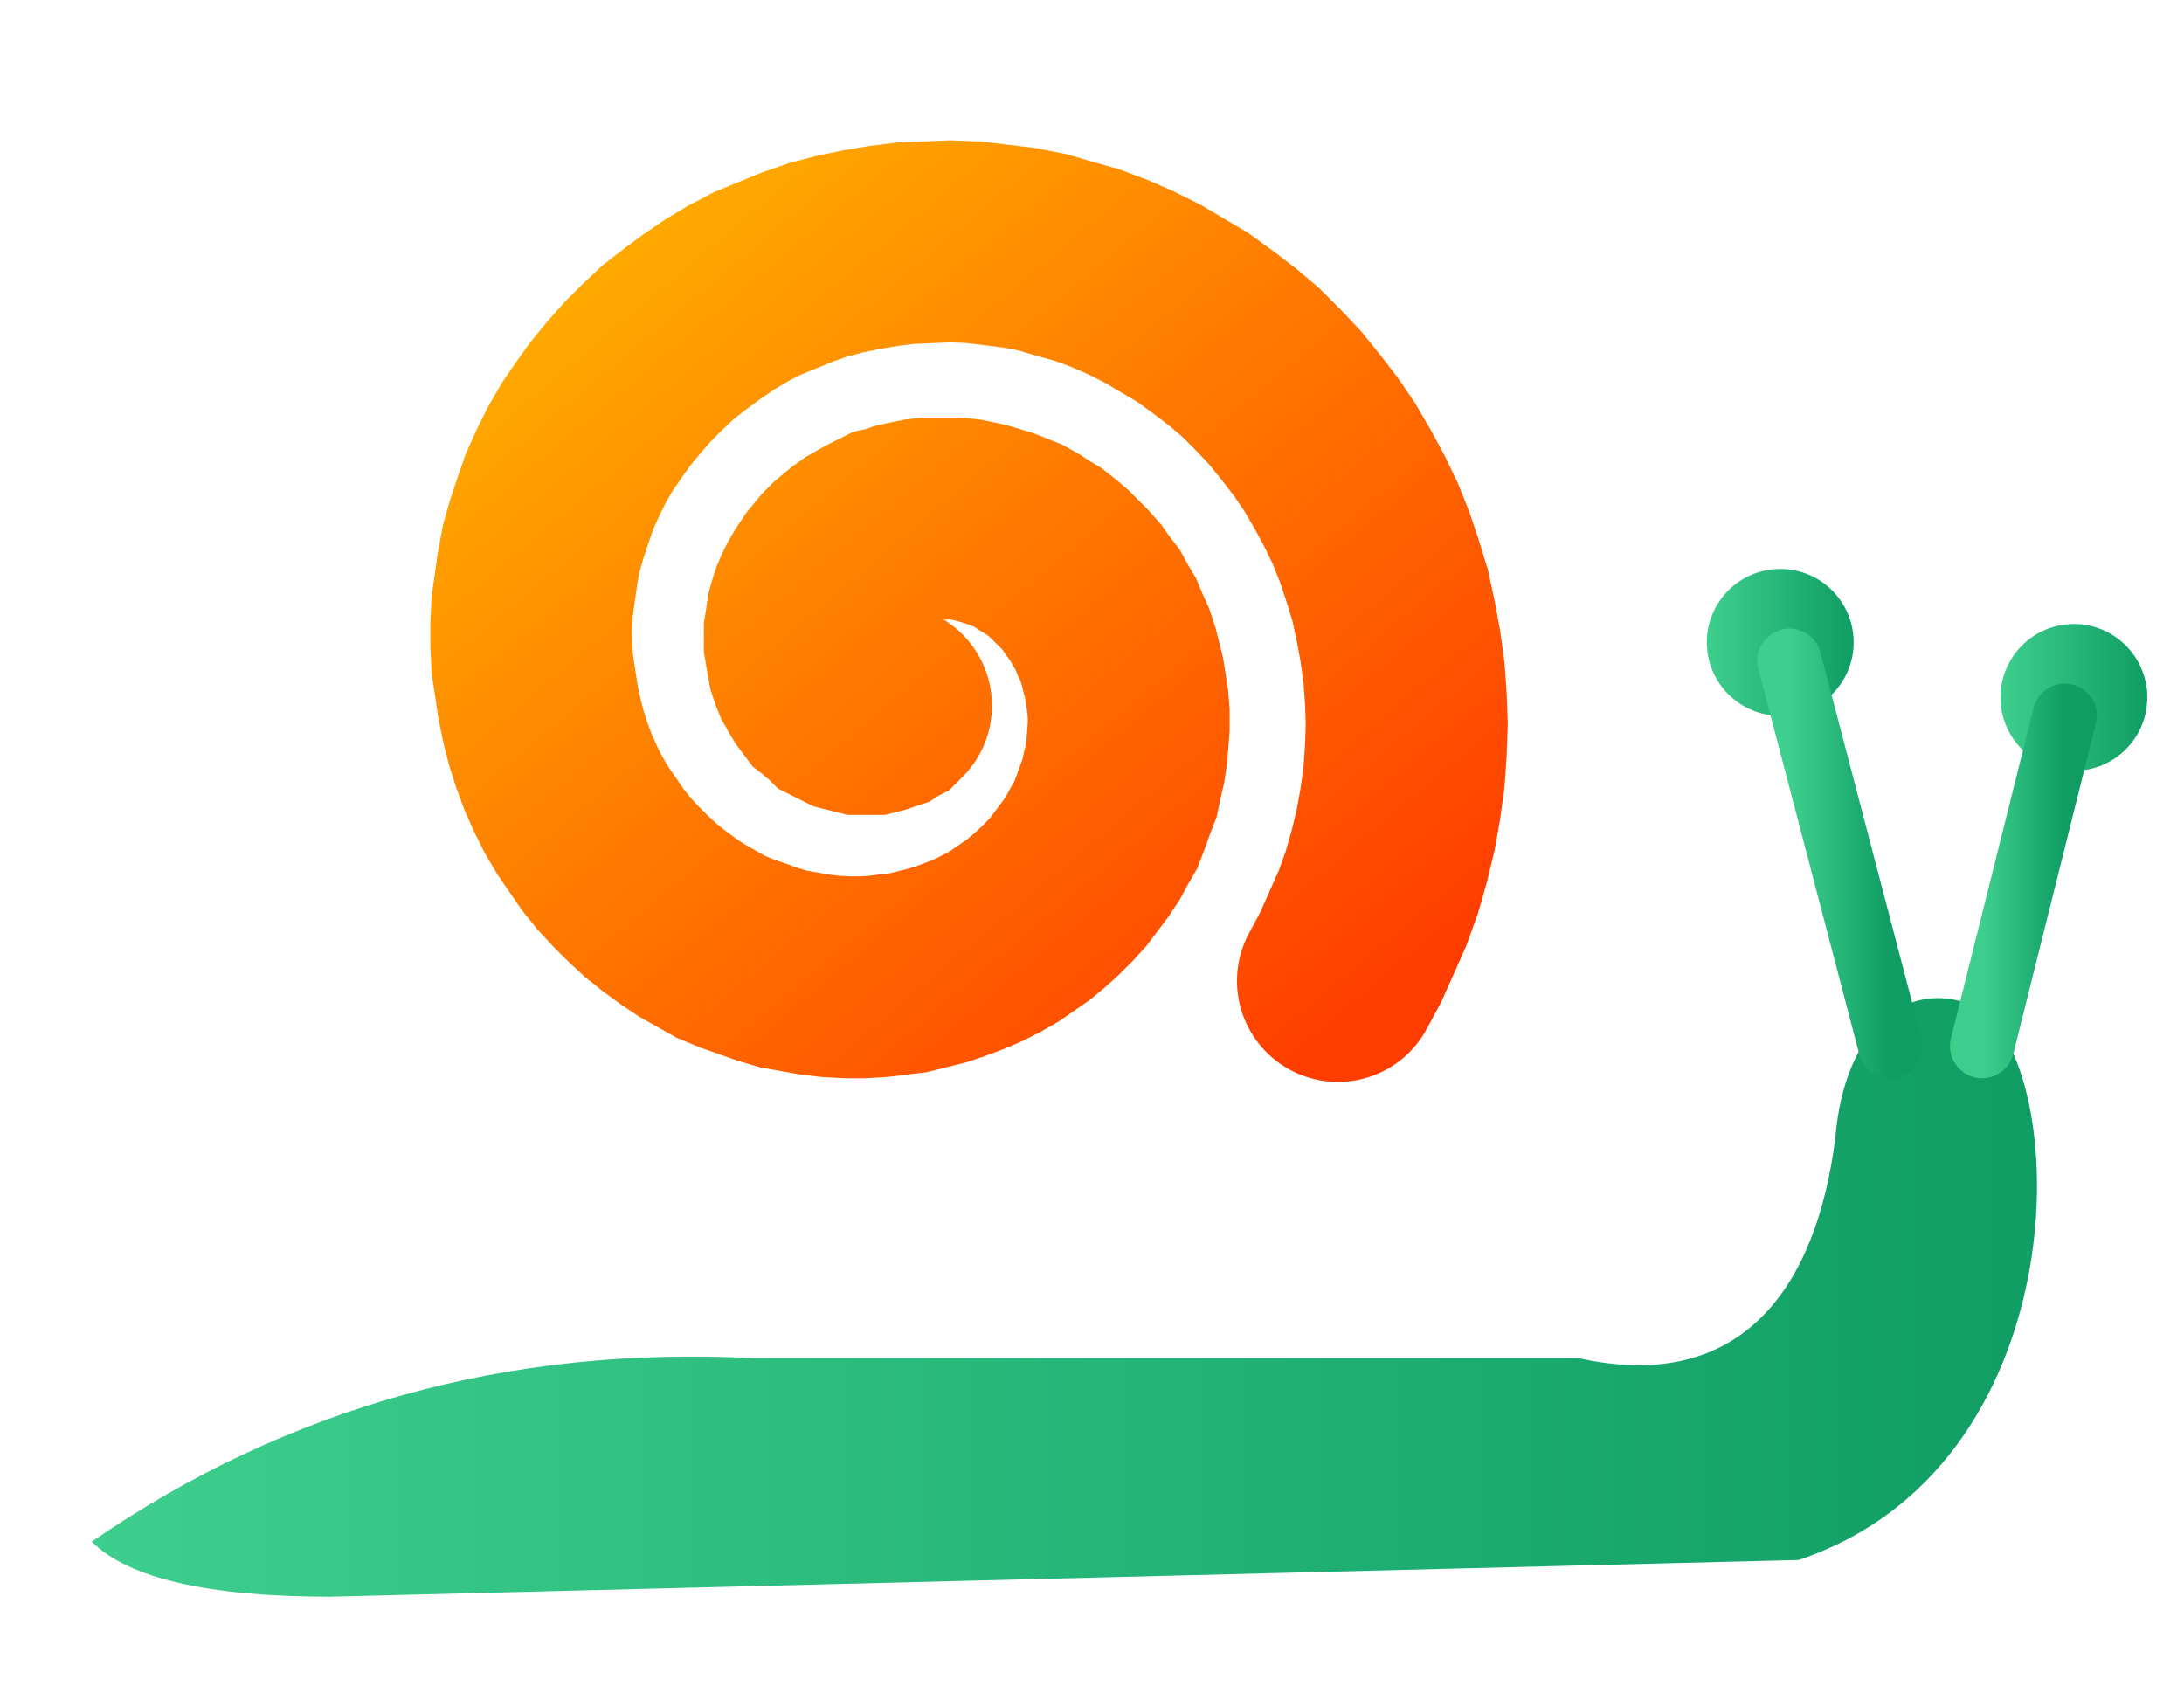
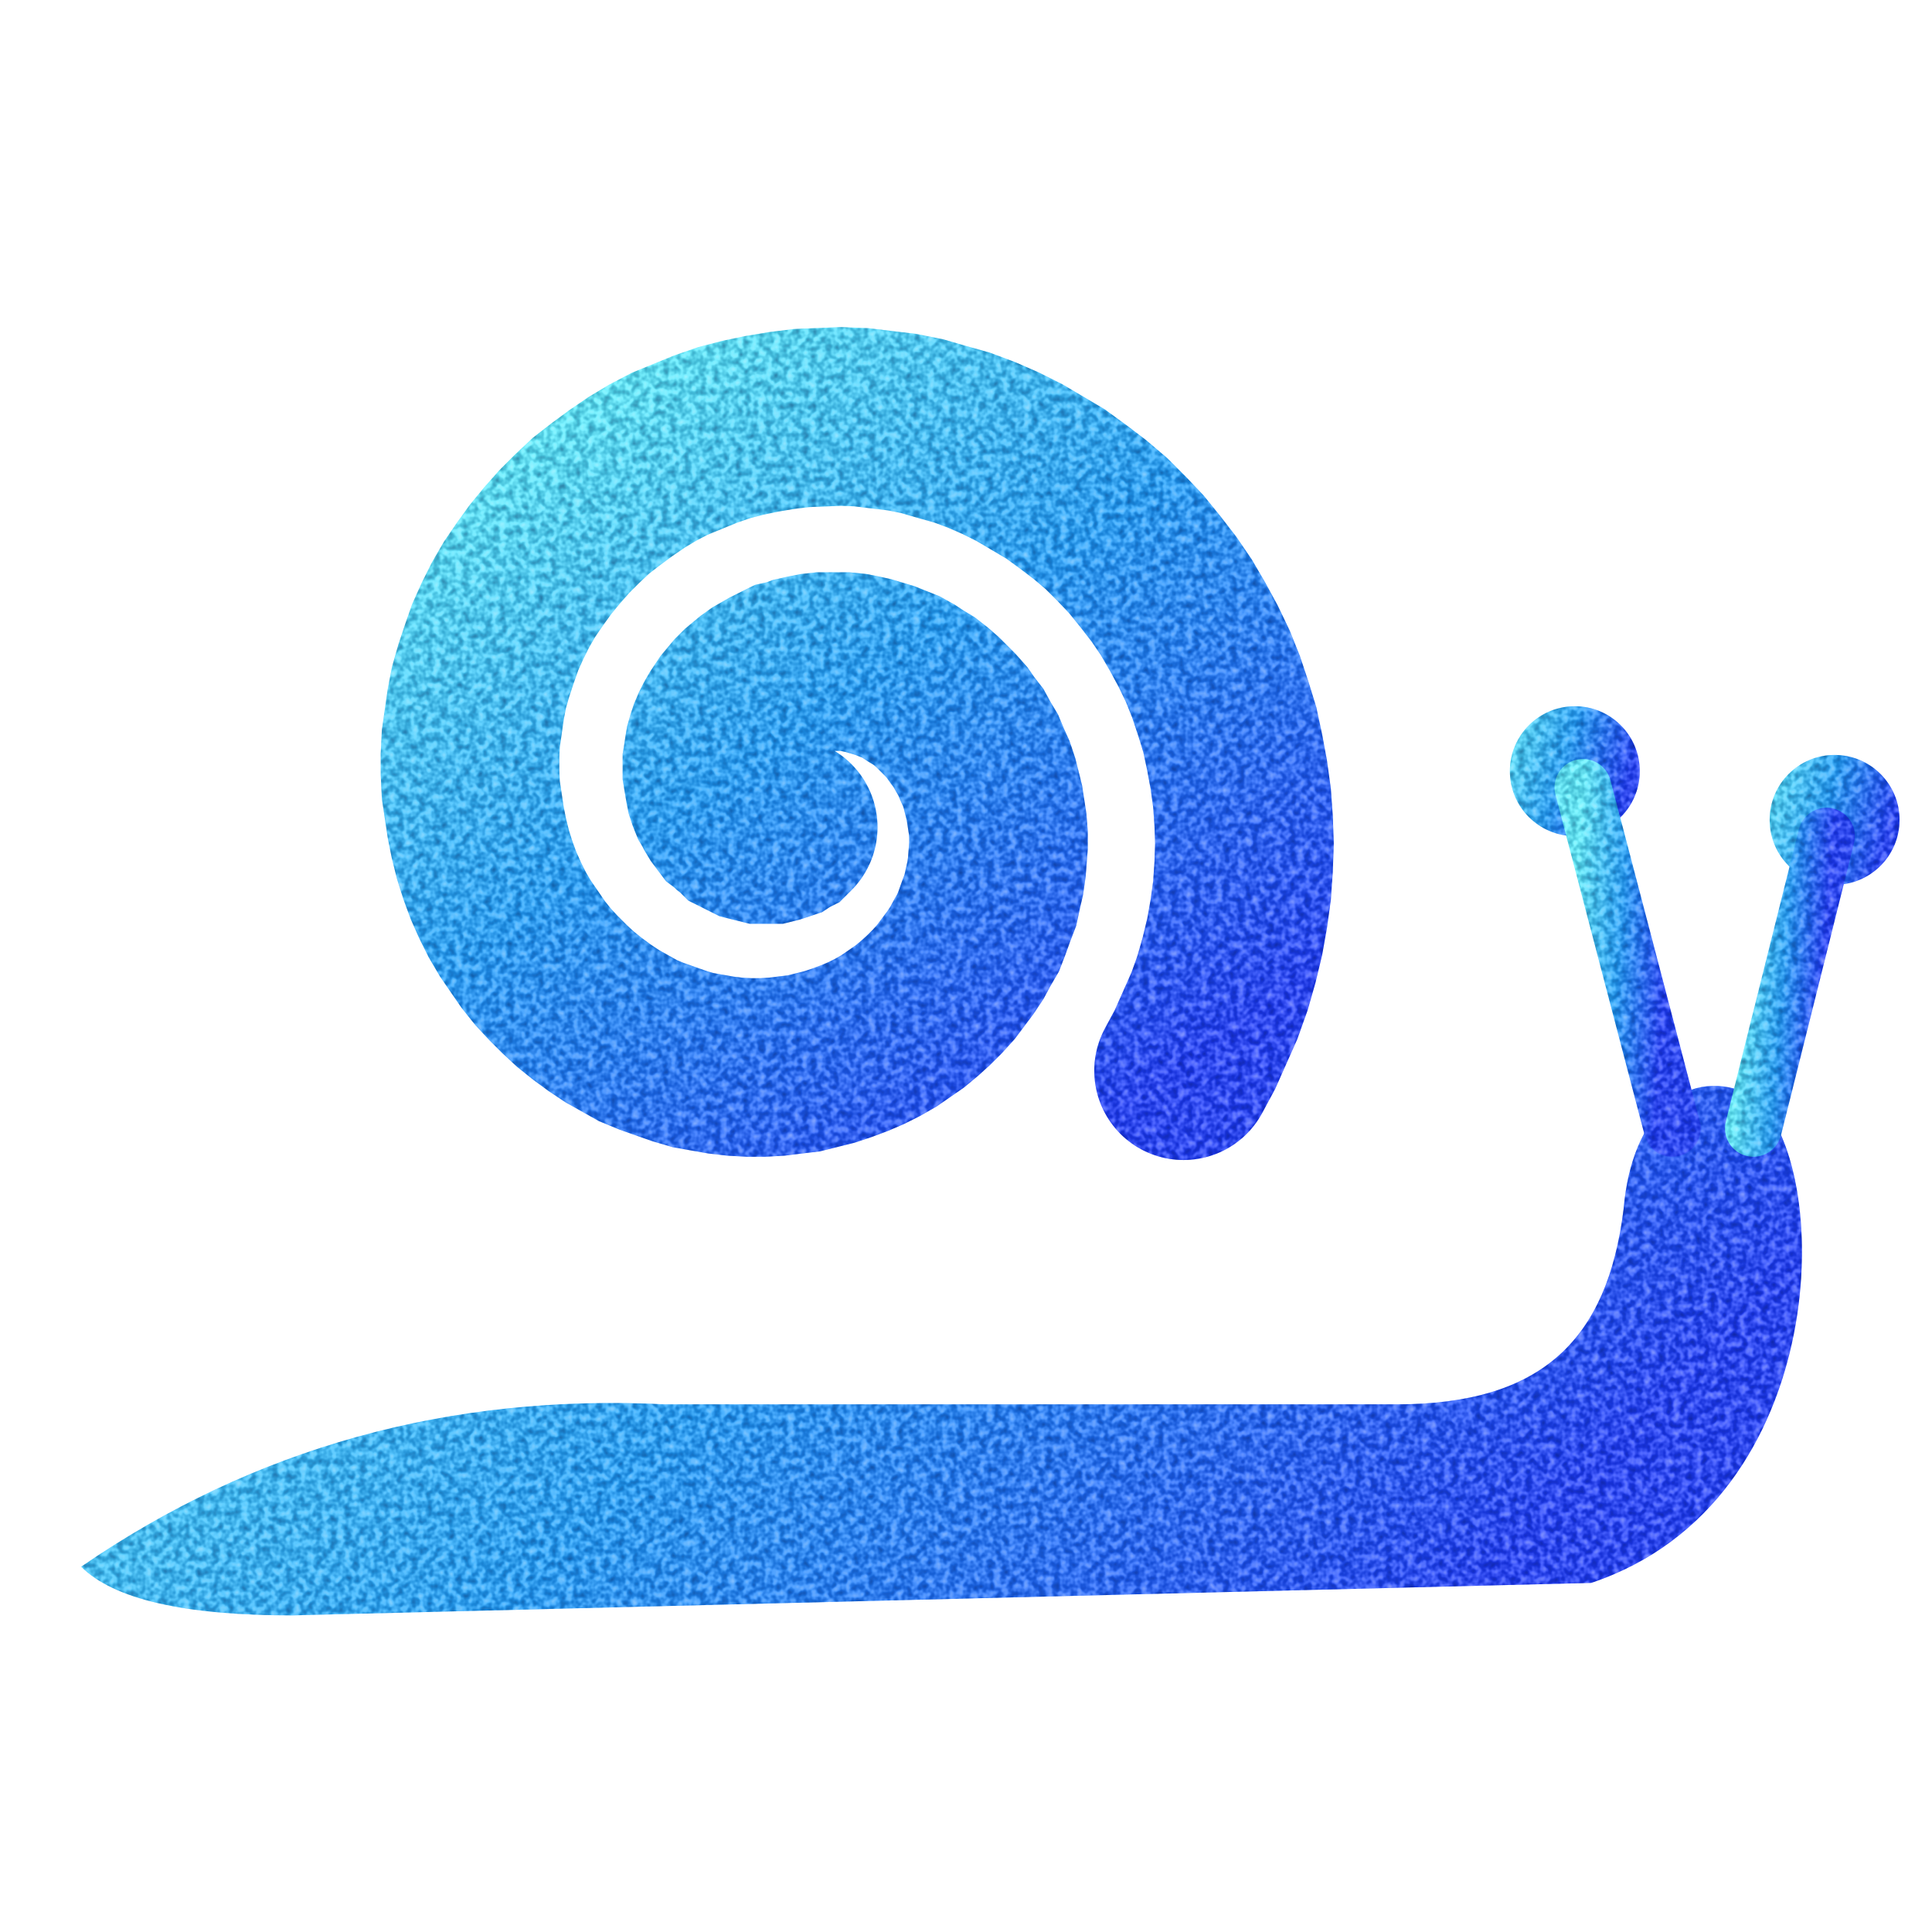
- <svg xmlns="http://www.w3.org/2000/svg" viewBox="14 40 238 186">
+ <svg xmlns="http://www.w3.org/2000/svg" viewBox="14 15 238 238">
  <defs>
-     <linearGradient id="s" x1="0" y1="0" x2="1" y2="1">
-       <stop offset="0" stop-color="#FFB000" />
-       <stop offset="1" stop-color="#FF3D00" />
+     <linearGradient id="s" x1="0.1" y1="0" x2="0.9" y2="1">
+       <stop offset="0" stop-color="#5CF2FF" />
+       <stop offset="0.45" stop-color="#1FA2FF" />
+       <stop offset="1" stop-color="#1D3BFF" />
    </linearGradient>
-     <linearGradient id="b" x1="0" y1="0" x2="1" y2="0">
-       <stop offset="0" stop-color="#3ECF8E" />
-       <stop offset="1" stop-color="#0F9D63" />
+     <linearGradient id="b" x1="0" y1="0" x2="1" y2="0.3">
+       <stop offset="0" stop-color="#5CF2FF" />
+       <stop offset="0.5" stop-color="#1FA2FF" />
+       <stop offset="1" stop-color="#1D3BFF" />
    </linearGradient>
+     <filter id="grain" filterUnits="userSpaceOnUse" x="0" y="0" width="266" height="266" color-interpolation-filters="sRGB">
+       <feTurbulence type="fractalNoise" baseFrequency="1.1" numOctaves="2" seed="7" result="t" />
+       <feColorMatrix in="t" type="matrix" values="0 0 0 0 1  0 0 0 0 1  0 0 0 0 1  0 0 0 -0.8 0.5" result="w" />
+       <feComposite in="w" in2="SourceAlpha" operator="in" result="wn" />
+       <feColorMatrix in="t" type="matrix" values="0 0 0 0 0  0 0 0 0 0.05  0 0 0 0 0.25  0 0 0 0.8 -0.3" result="d" />
+       <feComposite in="d" in2="SourceAlpha" operator="in" result="dn" />
+       <feMerge>
+         <feMergeNode in="SourceGraphic" />
+         <feMergeNode in="wn" />
+         <feMergeNode in="dn" />
+       </feMerge>
+     </filter>
  </defs>
-   <path d="M111.1 116.9 L110.9 117.1 L110.7 117.2 L110.4 117.4 L110.1 117.5 L109.8 117.6 L109.5 117.7 L109.1 117.8 L108.8 117.8 L108.4 117.8 L108.0 117.8 L107.7 117.8 L107.3 117.7 L106.9 117.6 L106.5 117.5 L106.1 117.3 L105.7 117.1 L105.3 116.9 L105.0 116.6 L104.6 116.3 L104.3 116.0 L103.9 115.7 L103.6 115.3 L103.3 114.9 L103.0 114.4 L102.8 114.0 L102.5 113.5 L102.3 113.0 L102.1 112.4 L102.0 111.9 L101.9 111.3 L101.8 110.7 L101.7 110.1 L101.7 109.5 L101.7 108.8 L101.8 108.2 L101.9 107.5 L102.0 106.9 L102.2 106.2 L102.4 105.6 L102.7 104.9 L103.0 104.3 L103.4 103.6 L103.8 103.0 L104.2 102.4 L104.7 101.8 L105.2 101.2 L105.8 100.6 L106.4 100.1 L107.0 99.6 L107.7 99.1 L108.4 98.7 L109.1 98.3 L109.9 97.9 L110.7 97.5 L111.6 97.3 L112.4 97.0 L113.3 96.8 L114.3 96.6 L115.2 96.5 L116.1 96.5 L117.1 96.5 L118.1 96.5 L119.1 96.6 L120.1 96.8 L121.0 97.0 L122.0 97.3 L123.0 97.6 L124.0 98.0 L125.0 98.4 L125.9 98.9 L126.8 99.5 L127.8 100.1 L128.7 100.8 L129.5 101.5 L130.3 102.3 L131.1 103.1 L131.9 104.0 L132.6 105.0 L133.3 105.9 L133.9 107.0 L134.5 108.0 L135.0 109.2 L135.5 110.3 L135.9 111.5 L136.2 112.7 L136.5 113.9 L136.7 115.2 L136.9 116.5 L137.0 117.8 L137.0 119.2 L136.9 120.5 L136.8 121.8 L136.6 123.2 L136.3 124.5 L136.0 125.9 L135.5 127.2 L135.0 128.6 L134.5 129.9 L133.8 131.1 L133.1 132.4 L132.3 133.6 L131.4 134.8 L130.5 136.0 L129.5 137.1 L128.4 138.2 L127.3 139.2 L126.1 140.2 L124.8 141.1 L123.5 142.0 L122.1 142.8 L120.7 143.5 L119.3 144.1 L117.7 144.7 L116.2 145.2 L114.6 145.6 L113.0 146.0 L111.3 146.2 L109.7 146.4 L108.0 146.5 L106.3 146.5 L104.5 146.4 L102.8 146.2 L101.1 145.9 L99.4 145.6 L97.7 145.1 L96.0 144.5 L94.3 143.9 L92.6 143.2 L91.0 142.3 L89.4 141.4 L87.9 140.4 L86.4 139.3 L84.9 138.1 L83.5 136.8 L82.2 135.5 L80.9 134.1 L79.7 132.6 L78.6 131.0 L77.5 129.4 L76.5 127.7 L75.6 125.9 L74.8 124.1 L74.1 122.2 L73.5 120.3 L73.0 118.3 L72.6 116.3 L72.3 114.3 L72.0 112.3 L71.9 110.2 L71.9 108.1 L72.0 106.0 L72.3 103.9 L72.6 101.8 L73.0 99.7 L73.6 97.6 L74.3 95.5 L75.0 93.5 L75.9 91.5 L76.9 89.5 L78.0 87.6 L79.3 85.7 L80.6 83.9 L82.0 82.2 L83.5 80.5 L85.1 78.9 L86.8 77.3 L88.6 75.9 L90.5 74.5 L92.4 73.2 L94.4 72.0 L96.5 70.9 L98.7 70.0 L100.9 69.1 L103.2 68.3 L105.5 67.7 L107.9 67.2 L110.3 66.8 L112.7 66.5 L115.2 66.4 L117.6 66.3 L120.1 66.4 L122.6 66.7 L125.1 67.0 L127.6 67.5 L130.0 68.2 L132.5 68.9 L134.9 69.8 L137.2 70.8 L139.6 72.0 L141.8 73.3 L144.0 74.6 L146.2 76.2 L148.3 77.8 L150.3 79.5 L152.2 81.4 L154.0 83.3 L155.7 85.4 L157.4 87.6 L158.9 89.8 L160.3 92.2 L161.6 94.6 L162.8 97.1 L163.8 99.6 L164.7 102.3 L165.5 104.9 L166.1 107.7 L166.6 110.4 L167.0 113.3 L167.2 116.1 L167.3 118.9 L167.2 121.8 L167.0 124.7 L166.6 127.6 L166.1 130.4 L165.4 133.3 L164.6 136.1 L163.6 138.9 L162.4 141.6 L161.2 144.3 L159.8 146.9" fill="none" stroke="url(#s)" stroke-width="22" stroke-linecap="round" />
-   <g fill="url(#b)">
-     <path d="M24 208 Q56 186 96 188 L186 188 C204 192 212 180 214 164 C215 152 222 146 230 150 C240 158 240 200 210 210 L50 214 Q30 214 24 208 Z" />
-     <circle cx="208" cy="110" r="8" />
-     <circle cx="240" cy="116" r="8" />
-   </g>
-   <g stroke="url(#b)" stroke-width="7" stroke-linecap="round">
-     <path d="M220 154 L209 112" />
-     <path d="M230 154 L239 118" />
+   <g filter="url(#grain)">
+     <path d="M111.1 116.9 L110.9 117.1 L110.7 117.2 L110.4 117.4 L110.1 117.5 L109.8 117.6 L109.5 117.7 L109.1 117.8 L108.8 117.8 L108.4 117.8 L108.0 117.8 L107.7 117.8 L107.3 117.7 L106.9 117.6 L106.5 117.5 L106.1 117.3 L105.7 117.1 L105.3 116.9 L105.0 116.6 L104.6 116.3 L104.3 116.0 L103.9 115.7 L103.6 115.3 L103.3 114.9 L103.0 114.4 L102.8 114.0 L102.5 113.5 L102.3 113.0 L102.1 112.4 L102.0 111.9 L101.9 111.3 L101.8 110.7 L101.7 110.1 L101.7 109.5 L101.7 108.8 L101.8 108.2 L101.9 107.5 L102.0 106.9 L102.2 106.2 L102.4 105.6 L102.7 104.9 L103.0 104.3 L103.4 103.6 L103.8 103.0 L104.2 102.4 L104.7 101.8 L105.2 101.2 L105.8 100.6 L106.4 100.1 L107.0 99.6 L107.7 99.1 L108.4 98.7 L109.1 98.3 L109.9 97.9 L110.7 97.5 L111.6 97.3 L112.4 97.0 L113.3 96.8 L114.3 96.6 L115.2 96.5 L116.1 96.5 L117.1 96.5 L118.1 96.5 L119.1 96.6 L120.1 96.8 L121.0 97.0 L122.0 97.3 L123.0 97.6 L124.0 98.0 L125.0 98.4 L125.9 98.9 L126.8 99.5 L127.8 100.1 L128.7 100.8 L129.5 101.5 L130.3 102.3 L131.1 103.1 L131.9 104.0 L132.6 105.0 L133.3 105.9 L133.9 107.0 L134.5 108.0 L135.0 109.2 L135.5 110.3 L135.9 111.5 L136.2 112.7 L136.5 113.9 L136.7 115.2 L136.9 116.5 L137.0 117.8 L137.0 119.2 L136.9 120.5 L136.8 121.8 L136.6 123.2 L136.3 124.5 L136.0 125.9 L135.5 127.2 L135.0 128.6 L134.5 129.9 L133.8 131.1 L133.1 132.4 L132.3 133.6 L131.4 134.8 L130.5 136.0 L129.5 137.1 L128.4 138.2 L127.3 139.2 L126.1 140.2 L124.8 141.1 L123.5 142.0 L122.1 142.8 L120.7 143.5 L119.3 144.1 L117.7 144.7 L116.2 145.2 L114.6 145.6 L113.0 146.0 L111.3 146.2 L109.7 146.4 L108.0 146.5 L106.3 146.5 L104.5 146.4 L102.8 146.2 L101.1 145.9 L99.4 145.6 L97.7 145.1 L96.0 144.5 L94.3 143.9 L92.6 143.2 L91.0 142.3 L89.4 141.4 L87.9 140.4 L86.4 139.3 L84.9 138.1 L83.5 136.8 L82.2 135.5 L80.9 134.1 L79.7 132.6 L78.6 131.0 L77.5 129.4 L76.5 127.7 L75.6 125.9 L74.8 124.1 L74.1 122.2 L73.5 120.3 L73.0 118.3 L72.6 116.3 L72.3 114.3 L72.0 112.3 L71.9 110.2 L71.9 108.1 L72.0 106.0 L72.3 103.9 L72.6 101.8 L73.0 99.7 L73.6 97.6 L74.3 95.5 L75.0 93.5 L75.9 91.5 L76.9 89.5 L78.0 87.6 L79.3 85.7 L80.6 83.9 L82.0 82.2 L83.5 80.5 L85.1 78.9 L86.8 77.3 L88.6 75.9 L90.5 74.5 L92.4 73.2 L94.4 72.0 L96.5 70.9 L98.7 70.0 L100.9 69.1 L103.2 68.3 L105.5 67.7 L107.9 67.2 L110.3 66.8 L112.7 66.5 L115.2 66.4 L117.6 66.3 L120.1 66.4 L122.6 66.7 L125.1 67.0 L127.6 67.5 L130.0 68.2 L132.5 68.9 L134.9 69.8 L137.2 70.8 L139.6 72.0 L141.8 73.3 L144.0 74.6 L146.2 76.2 L148.3 77.8 L150.3 79.5 L152.2 81.4 L154.0 83.3 L155.7 85.4 L157.4 87.6 L158.9 89.8 L160.3 92.2 L161.6 94.6 L162.8 97.1 L163.8 99.6 L164.7 102.3 L165.5 104.9 L166.1 107.7 L166.6 110.4 L167.0 113.3 L167.2 116.1 L167.3 118.9 L167.2 121.8 L167.0 124.7 L166.6 127.6 L166.1 130.4 L165.4 133.3 L164.6 136.1 L163.6 138.9 L162.4 141.6 L161.2 144.3 L159.8 146.9" fill="none" stroke="url(#s)" stroke-width="22" stroke-linecap="round" />
+     <g fill="url(#b)">
+       <path d="M24 208 Q56 186 96 188 L186 188 C204 188 212 180 214 164 C215 152 222 146 230 150 C240 158 240 200 210 210 L50 214 Q30 214 24 208 Z" />
+       <circle cx="208" cy="110" r="8" />
+       <circle cx="240" cy="116" r="8" />
+     </g>
+     <g stroke="url(#b)" stroke-width="7" stroke-linecap="round">
+       <path d="M220 154 L209 112" />
+       <path d="M230 154 L239 118" />
+     </g>
  </g>
</svg>
